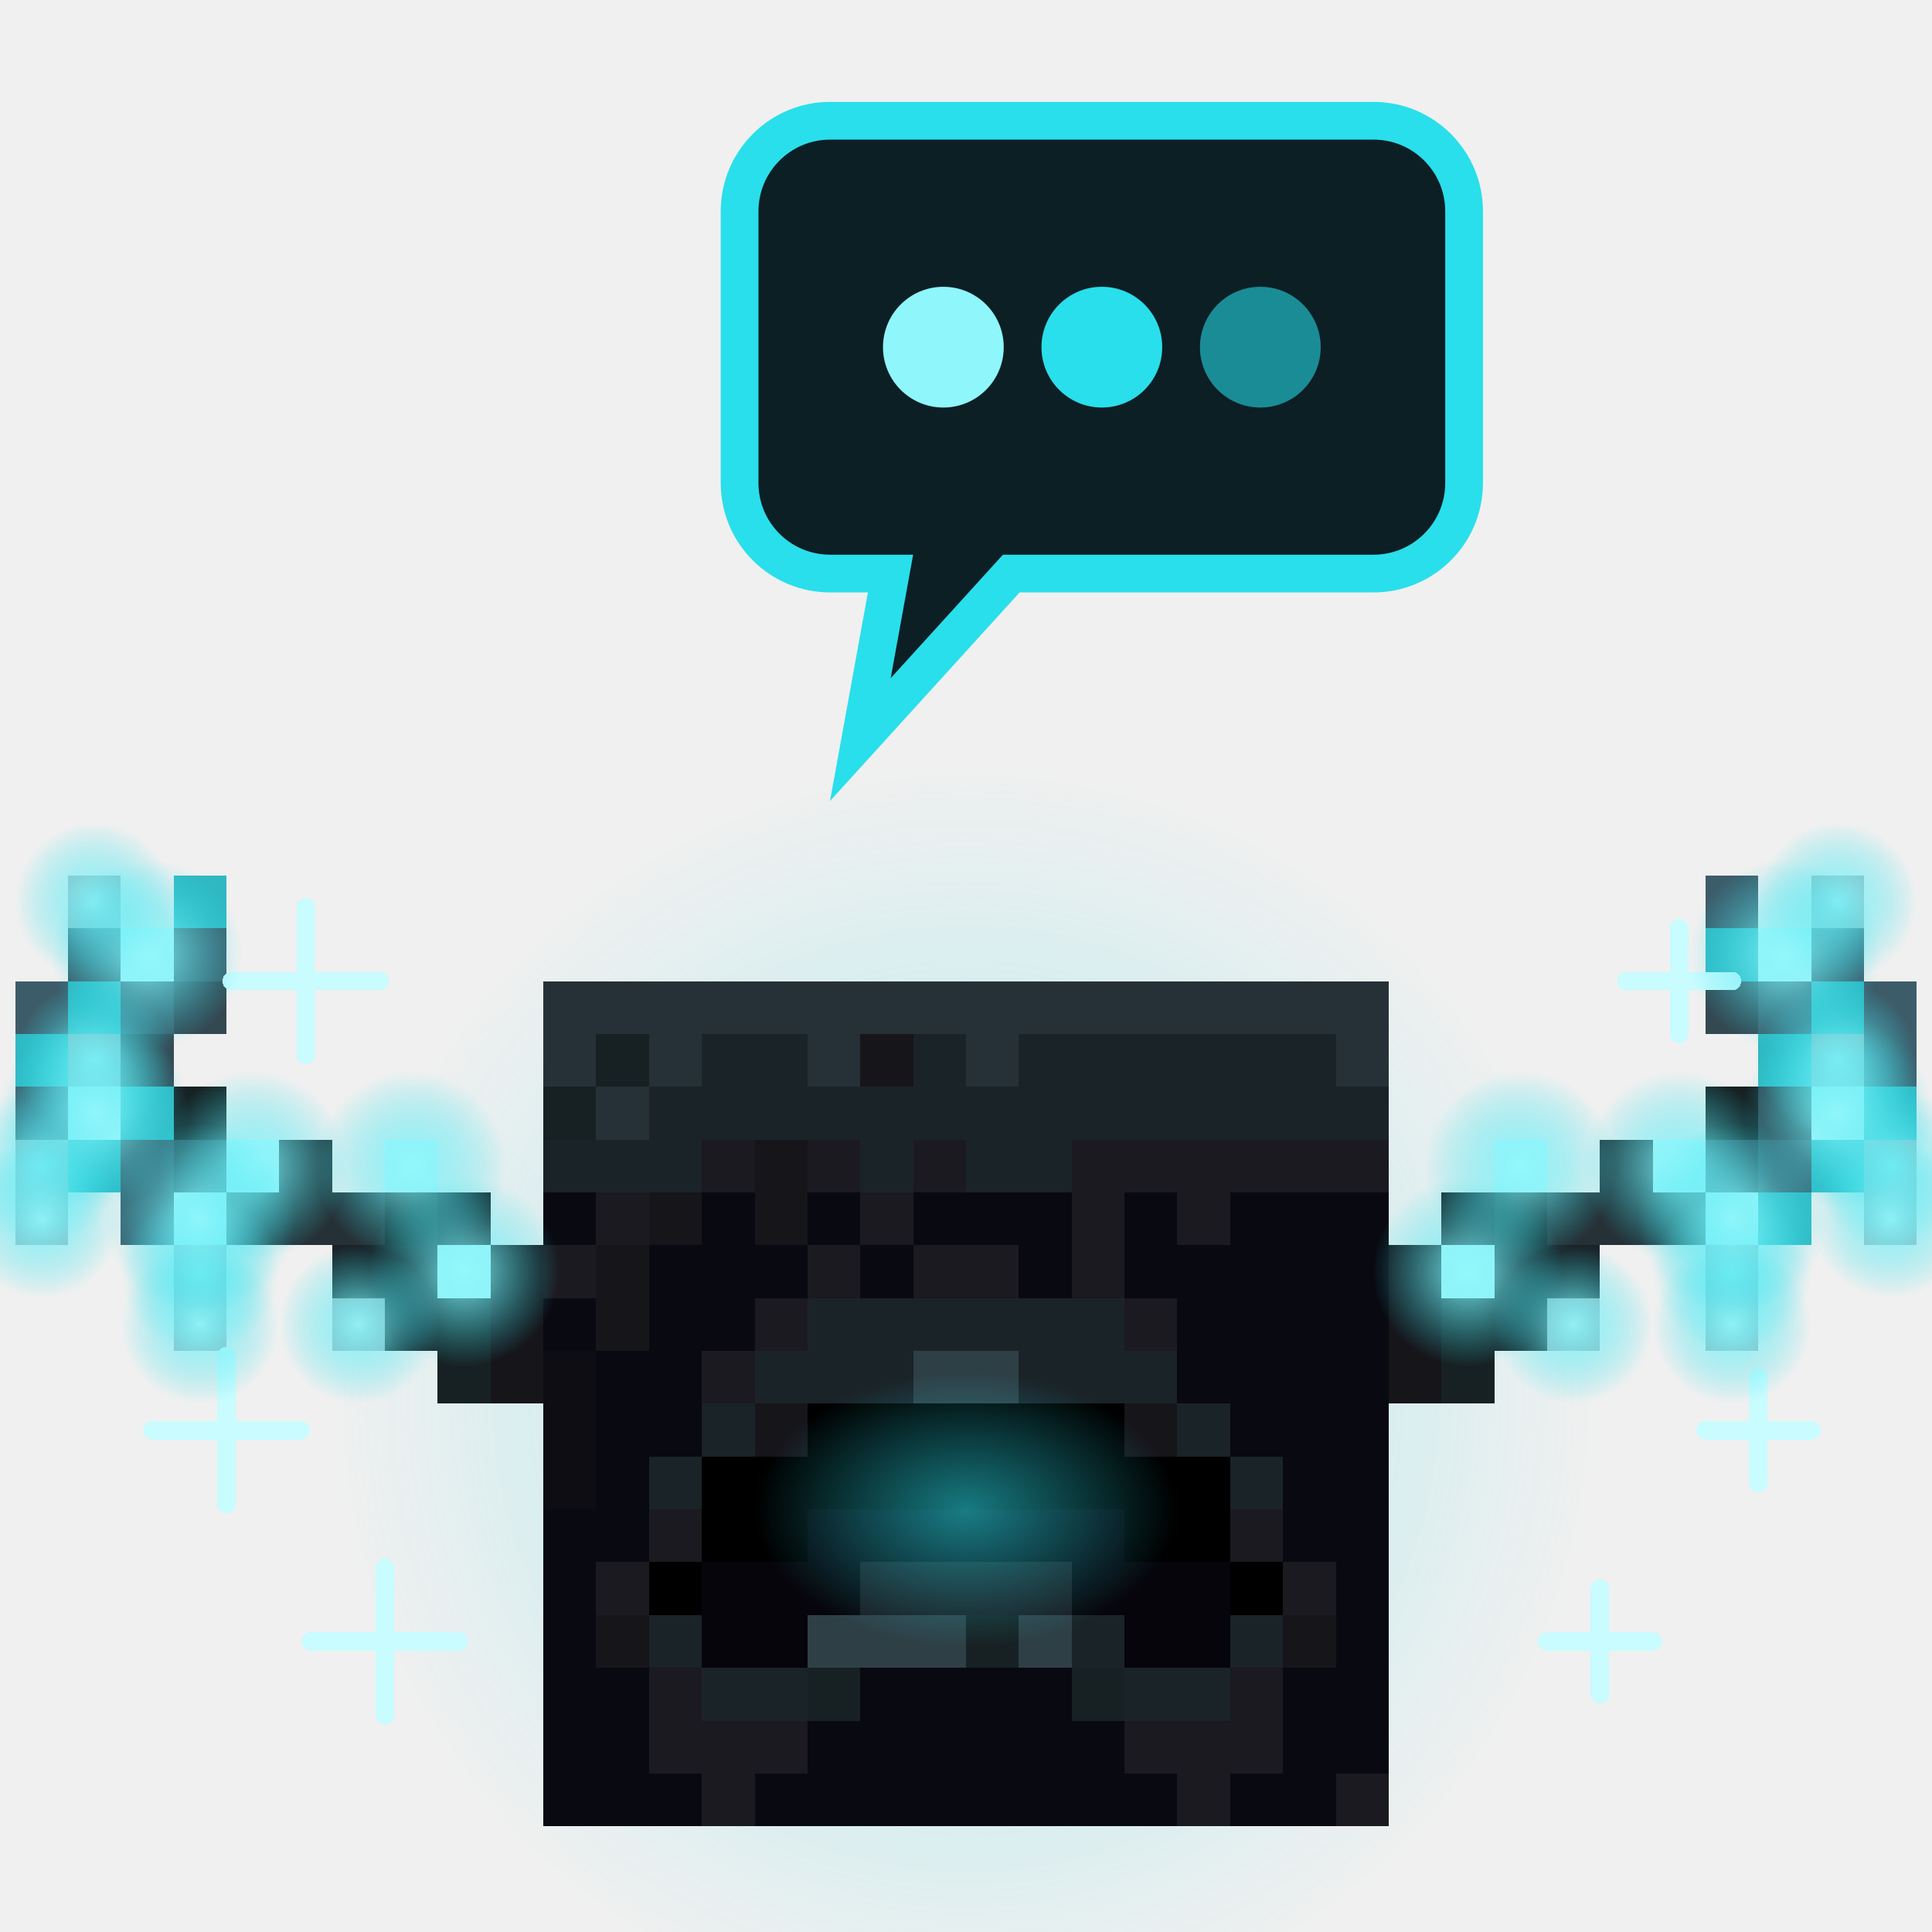
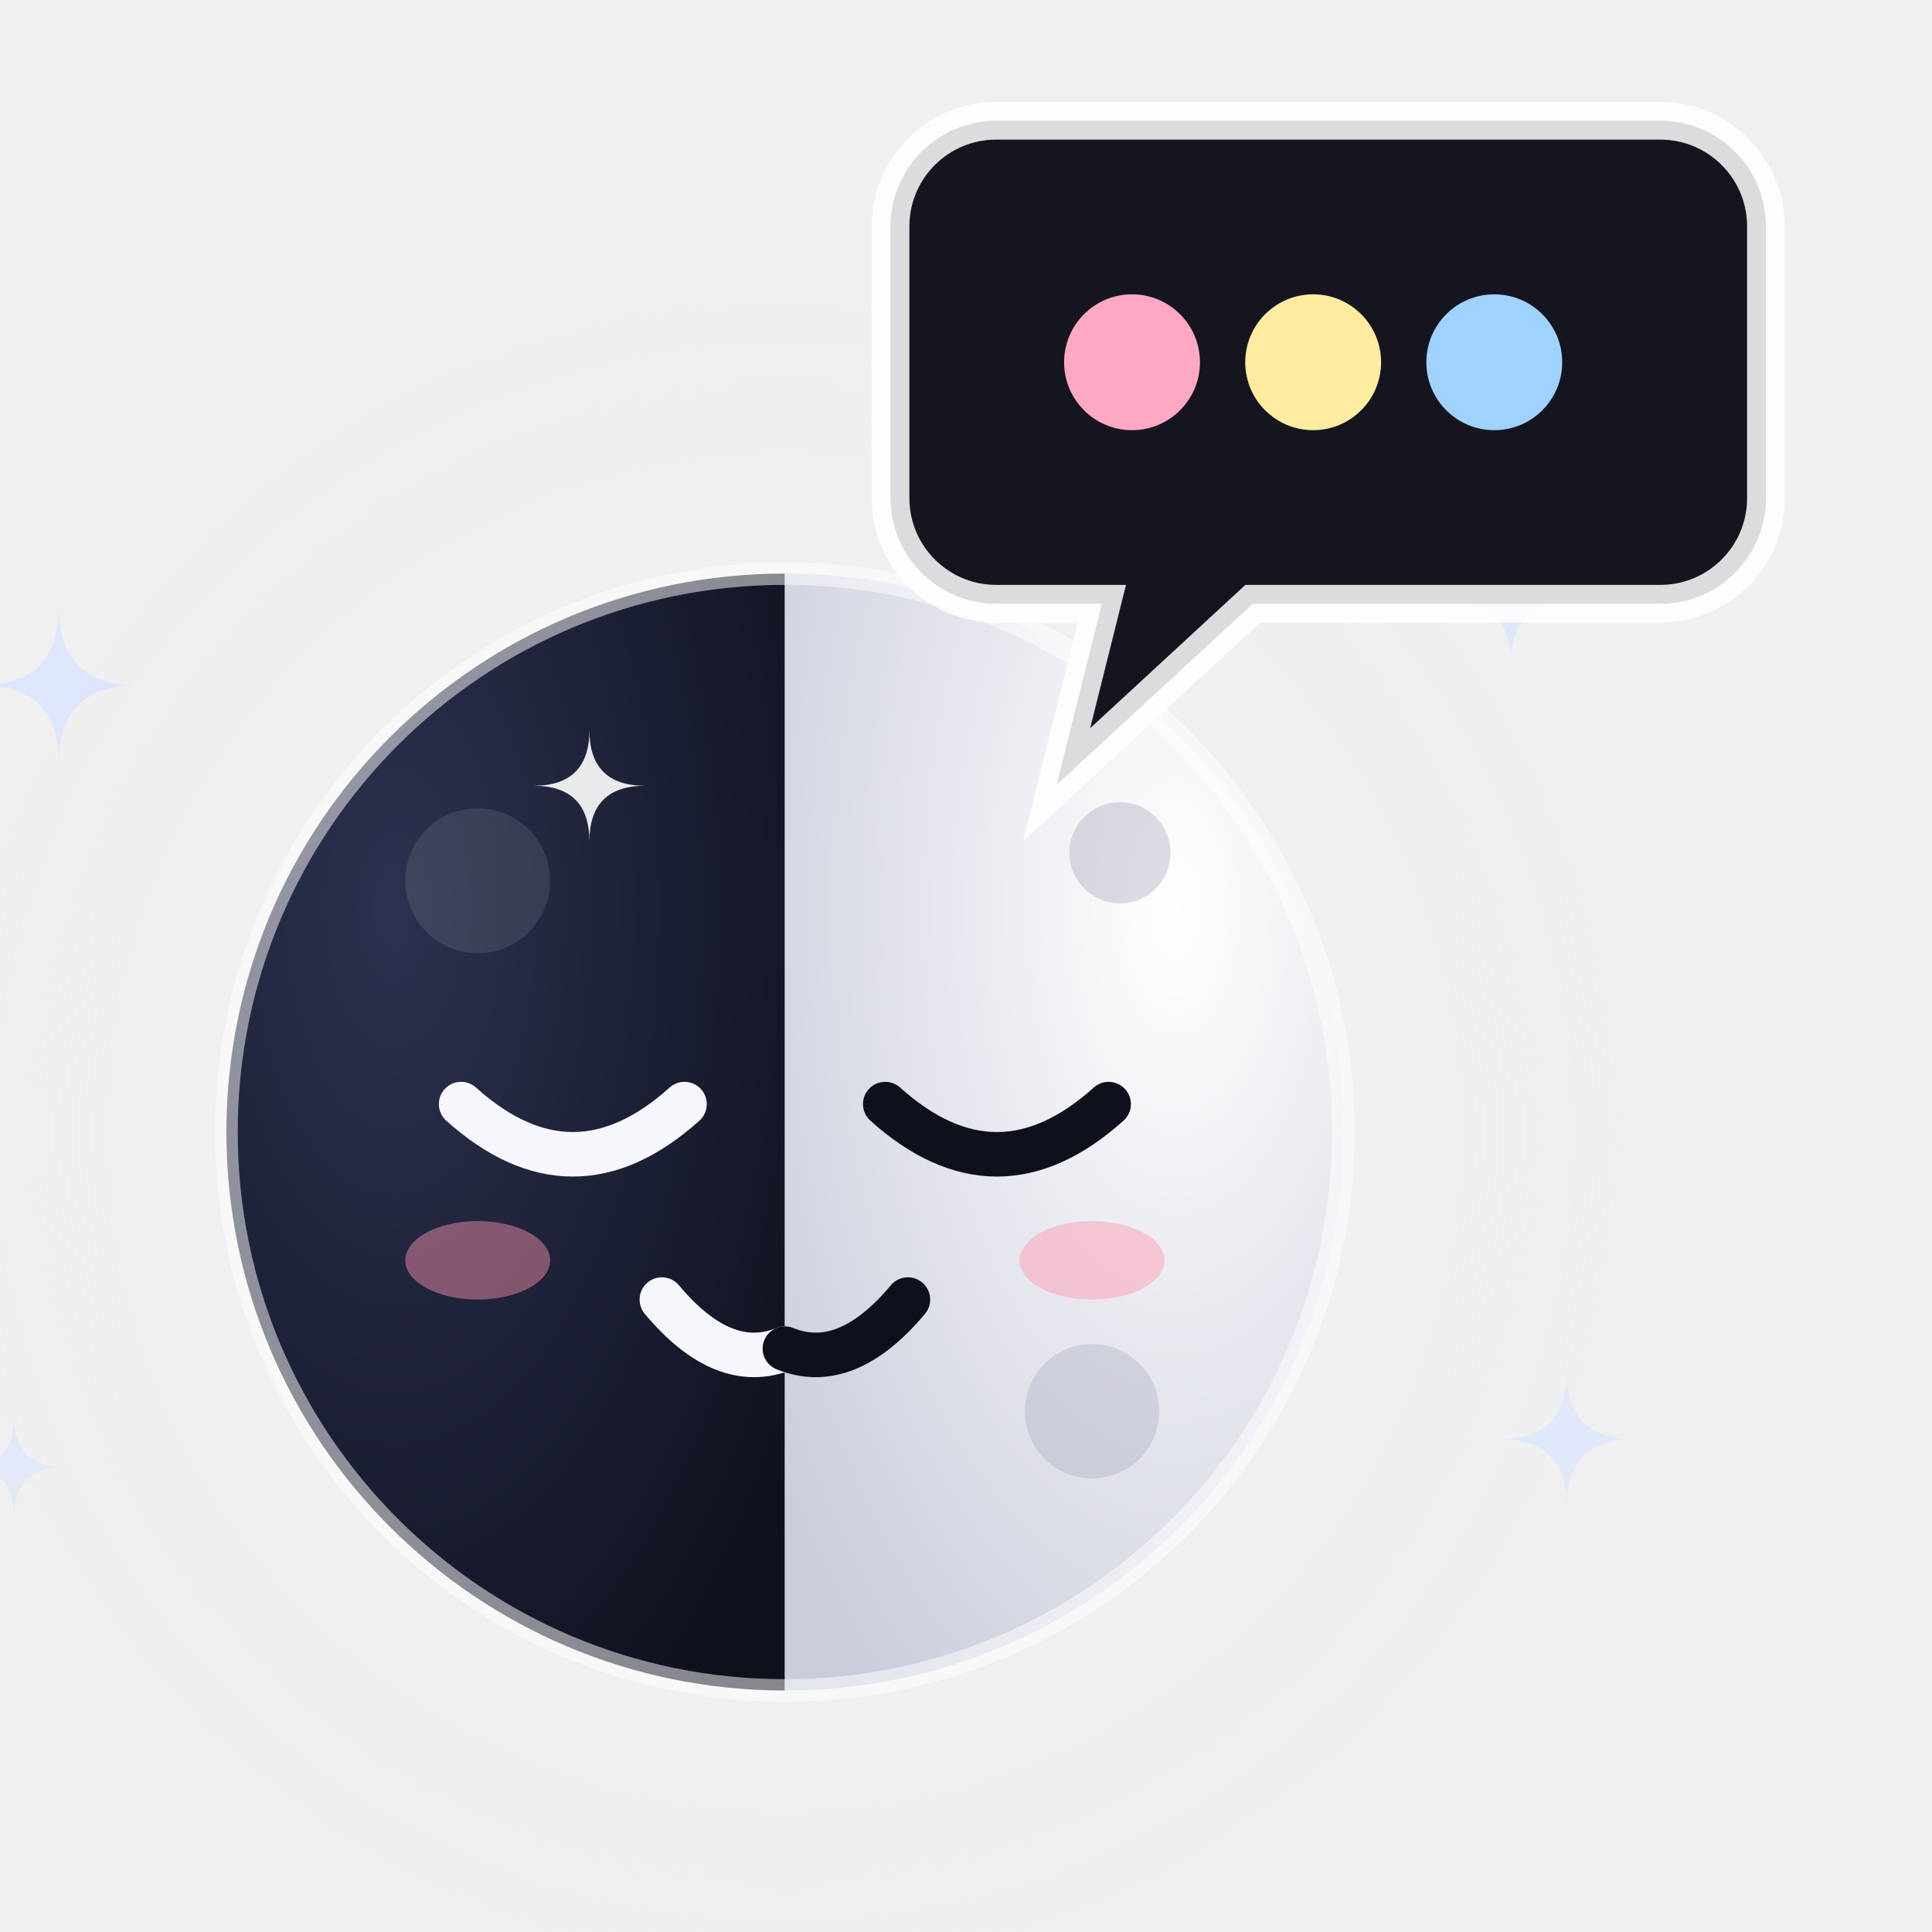
<svg xmlns="http://www.w3.org/2000/svg" width="256" height="256" version="1.1" viewBox="0 0 256 256">
  <defs>
-     <linearGradient id="bg" x1="0" y1="0" x2="0" y2="1">
-       <stop offset="0" stop-color="#123842" />
-       <stop offset="1" stop-color="#050f12" />
+     <linearGradient id="sky" x1="0" y1="0" x2="0" y2="1">
+       <stop offset="0" stop-color="#05060d" />
+       <stop offset="0.65" stop-color="#0d1020" />
+       <stop offset="1" stop-color="#1a1d36" />
    </linearGradient>
+     <radialGradient id="moonBody" cx="0.38" cy="0.36" r="0.75">
+       <stop offset="0" stop-color="#ffffff" />
+       <stop offset="0.7" stop-color="#e6e8f1" />
+       <stop offset="1" stop-color="#b9bccc" />
+     </radialGradient>
    <radialGradient id="halo" cx="0.5" cy="0.5" r="0.5">
-       <stop offset="0" stop-color="#29dfeb" stop-opacity="0.35" />
-       <stop offset="1" stop-color="#29dfeb" stop-opacity="0" />
+       <stop offset="0.45" stop-color="#ffffff" stop-opacity="0.28" />
+       <stop offset="1" stop-color="#dce4ff" stop-opacity="0" />
    </radialGradient>
-     <radialGradient id="earGlow" cx="0.5" cy="0.5" r="0.5">
-       <stop offset="0" stop-color="#8ff6fb" stop-opacity="0.9" />
-       <stop offset="1" stop-color="#29dfeb" stop-opacity="0" />
+     <radialGradient id="nightHalf" cx="0.3" cy="0.3" r="0.9">
+       <stop offset="0" stop-color="#2c3150" />
+       <stop offset="1" stop-color="#0e101c" />
    </radialGradient>
-     <linearGradient id="beam" x1="0" y1="1" x2="0" y2="0">
-       <stop offset="0" stop-color="#3ff0f8" stop-opacity="0.75" />
-       <stop offset="1" stop-color="#3ff0f8" stop-opacity="0" />
-     </linearGradient>
-     <radialGradient id="soulGlow" cx="0.5" cy="0.5" r="0.5">
-       <stop offset="0" stop-color="#29dfeb" stop-opacity="0.55" />
-       <stop offset="1" stop-color="#29dfeb" stop-opacity="0" />
+     <radialGradient id="dayHalf" cx="0.7" cy="0.3" r="0.9">
+       <stop offset="0" stop-color="#ffffff" />
+       <stop offset="1" stop-color="#c9ccdb" />
    </radialGradient>
  </defs>
-   <g shape-rendering="crispEdges">
-     <circle cx="128" cy="185.3" r="84" fill="url(#halo)" />
-     <rect x="9" y="116" width="7" height="7" fill="#a2b1b8" />
-     <rect x="23" y="116" width="7" height="7" fill="#3d5c6a" />
-     <rect x="226" y="116" width="7" height="7" fill="#3d5c6a" />
-     <rect x="240" y="116" width="7" height="7" fill="#a2b1b8" />
-     <rect x="9" y="123" width="21" height="7" fill="#3d5c6a" />
-     <rect x="226" y="123" width="21" height="7" fill="#3d5c6a" />
-     <rect x="2" y="130" width="21" height="7" fill="#3d5c6a" />
-     <rect x="23" y="130" width="7" height="7" fill="#344852" />
-     <rect x="72" y="130" width="112" height="7" fill="#263137" />
-     <rect x="226" y="130" width="7" height="7" fill="#344852" />
-     <rect x="233" y="130" width="21" height="7" fill="#3d5c6a" />
-     <rect x="2" y="137" width="7" height="7" fill="#3d5c6a" />
-     <rect x="9" y="137" width="7" height="7" fill="#a2b1b8" />
-     <rect x="16" y="137" width="7" height="7" fill="#344852" />
-     <rect x="72" y="137" width="7" height="7" fill="#263137" />
-     <rect x="79" y="137" width="7" height="7" fill="#172123" />
-     <rect x="86" y="137" width="7" height="7" fill="#263137" />
-     <rect x="93" y="137" width="14" height="7" fill="#1a2328" />
-     <rect x="107" y="137" width="7" height="7" fill="#263137" />
-     <rect x="114" y="137" width="7" height="7" fill="#16151a" />
-     <rect x="121" y="137" width="7" height="7" fill="#1a2328" />
-     <rect x="128" y="137" width="7" height="7" fill="#263137" />
-     <rect x="135" y="137" width="42" height="7" fill="#1a2328" />
-     <rect x="177" y="137" width="7" height="7" fill="#263137" />
-     <rect x="233" y="137" width="7" height="7" fill="#344852" />
-     <rect x="240" y="137" width="7" height="7" fill="#a2b1b8" />
-     <rect x="247" y="137" width="7" height="7" fill="#3d5c6a" />
-     <rect x="2" y="144" width="14" height="7" fill="#3d5c6a" />
-     <rect x="16" y="144" width="7" height="7" fill="#344852" />
-     <rect x="23" y="144" width="7" height="7" fill="#172123" />
-     <rect x="72" y="144" width="7" height="7" fill="#172123" />
-     <rect x="79" y="144" width="7" height="7" fill="#263137" />
-     <rect x="86" y="144" width="98" height="7" fill="#1a2328" />
-     <rect x="226" y="144" width="7" height="7" fill="#172123" />
-     <rect x="233" y="144" width="7" height="7" fill="#344852" />
-     <rect x="240" y="144" width="14" height="7" fill="#3d5c6a" />
-     <rect x="2" y="151" width="7" height="7" fill="#a2b1b8" />
-     <rect x="9" y="151" width="14" height="7" fill="#3d5c6a" />
-     <rect x="23" y="151" width="7" height="7" fill="#344852" />
-     <rect x="30" y="151" width="7" height="7" fill="#3d5c6a" />
-     <rect x="37" y="151" width="7" height="7" fill="#263137" />
-     <rect x="51" y="151" width="7" height="7" fill="#172123" />
-     <rect x="72" y="151" width="21" height="7" fill="#1a2328" />
-     <rect x="93" y="151" width="7" height="7" fill="#1b1a20" />
-     <rect x="100" y="151" width="7" height="7" fill="#16151a" />
-     <rect x="107" y="151" width="7" height="7" fill="#1b1a20" />
-     <rect x="114" y="151" width="7" height="7" fill="#1a2328" />
-     <rect x="121" y="151" width="7" height="7" fill="#1b1a20" />
-     <rect x="128" y="151" width="14" height="7" fill="#1a2328" />
-     <rect x="142" y="151" width="42" height="7" fill="#1b1a20" />
-     <rect x="198" y="151" width="7" height="7" fill="#172123" />
-     <rect x="212" y="151" width="7" height="7" fill="#263137" />
-     <rect x="219" y="151" width="7" height="7" fill="#3d5c6a" />
-     <rect x="226" y="151" width="7" height="7" fill="#344852" />
-     <rect x="233" y="151" width="14" height="7" fill="#3d5c6a" />
-     <rect x="247" y="151" width="7" height="7" fill="#a2b1b8" />
-     <rect x="2" y="158" width="7" height="7" fill="#a2b1b8" />
-     <rect x="16" y="158" width="14" height="7" fill="#3d5c6a" />
-     <rect x="30" y="158" width="21" height="7" fill="#263137" />
-     <rect x="51" y="158" width="7" height="7" fill="#172123" />
-     <rect x="58" y="158" width="7" height="7" fill="#16151a" />
-     <rect x="72" y="158" width="7" height="7" fill="#090911" />
-     <rect x="79" y="158" width="7" height="7" fill="#1b1a20" />
-     <rect x="86" y="158" width="7" height="7" fill="#16151a" />
-     <rect x="93" y="158" width="7" height="7" fill="#090911" />
-     <rect x="100" y="158" width="7" height="7" fill="#16151a" />
-     <rect x="107" y="158" width="7" height="7" fill="#090911" />
-     <rect x="114" y="158" width="7" height="7" fill="#1b1a20" />
-     <rect x="121" y="158" width="21" height="7" fill="#090911" />
-     <rect x="142" y="158" width="7" height="7" fill="#1b1a20" />
-     <rect x="149" y="158" width="7" height="7" fill="#090911" />
-     <rect x="156" y="158" width="7" height="7" fill="#1b1a20" />
-     <rect x="163" y="158" width="21" height="7" fill="#090911" />
-     <rect x="191" y="158" width="7" height="7" fill="#16151a" />
-     <rect x="198" y="158" width="7" height="7" fill="#172123" />
-     <rect x="205" y="158" width="21" height="7" fill="#263137" />
-     <rect x="226" y="158" width="14" height="7" fill="#3d5c6a" />
-     <rect x="247" y="158" width="7" height="7" fill="#a2b1b8" />
-     <rect x="23" y="165" width="7" height="7" fill="#a2b1b8" />
-     <rect x="44" y="165" width="14" height="7" fill="#1a2328" />
-     <rect x="58" y="165" width="14" height="7" fill="#16151a" />
-     <rect x="72" y="165" width="7" height="7" fill="#1b1a20" />
-     <rect x="79" y="165" width="7" height="7" fill="#16151a" />
-     <rect x="86" y="165" width="21" height="7" fill="#090911" />
-     <rect x="107" y="165" width="7" height="7" fill="#1b1a20" />
-     <rect x="114" y="165" width="7" height="7" fill="#090911" />
-     <rect x="121" y="165" width="14" height="7" fill="#1b1a20" />
-     <rect x="135" y="165" width="7" height="7" fill="#090911" />
-     <rect x="142" y="165" width="7" height="7" fill="#1b1a20" />
-     <rect x="149" y="165" width="35" height="7" fill="#090911" />
-     <rect x="184" y="165" width="14" height="7" fill="#16151a" />
-     <rect x="198" y="165" width="14" height="7" fill="#1a2328" />
-     <rect x="226" y="165" width="7" height="7" fill="#a2b1b8" />
-     <rect x="23" y="172" width="7" height="7" fill="#a2b1b8" />
-     <rect x="44" y="172" width="7" height="7" fill="#a2b1b8" />
-     <rect x="51" y="172" width="7" height="7" fill="#1a2328" />
-     <rect x="58" y="172" width="7" height="7" fill="#172123" />
-     <rect x="65" y="172" width="7" height="7" fill="#16151a" />
-     <rect x="72" y="172" width="7" height="7" fill="#090911" />
-     <rect x="79" y="172" width="7" height="7" fill="#16151a" />
-     <rect x="86" y="172" width="14" height="7" fill="#090911" />
-     <rect x="100" y="172" width="7" height="7" fill="#1b1a20" />
-     <rect x="107" y="172" width="42" height="7" fill="#1a2328" />
-     <rect x="149" y="172" width="7" height="7" fill="#1b1a20" />
-     <rect x="156" y="172" width="28" height="7" fill="#090911" />
-     <rect x="184" y="172" width="7" height="7" fill="#16151a" />
-     <rect x="191" y="172" width="7" height="7" fill="#172123" />
-     <rect x="198" y="172" width="7" height="7" fill="#1a2328" />
-     <rect x="205" y="172" width="7" height="7" fill="#a2b1b8" />
-     <rect x="226" y="172" width="7" height="7" fill="#a2b1b8" />
-     <rect x="58" y="179" width="7" height="7" fill="#172123" />
-     <rect x="65" y="179" width="7" height="7" fill="#16151a" />
-     <rect x="72" y="179" width="7" height="7" fill="#0e0d13" />
-     <rect x="79" y="179" width="14" height="7" fill="#090911" />
-     <rect x="93" y="179" width="7" height="7" fill="#1b1a20" />
-     <rect x="100" y="179" width="21" height="7" fill="#1a2328" />
-     <rect x="121" y="179" width="14" height="7" fill="#2e3f46" />
-     <rect x="135" y="179" width="21" height="7" fill="#1a2328" />
-     <rect x="156" y="179" width="28" height="7" fill="#090911" />
-     <rect x="184" y="179" width="7" height="7" fill="#16151a" />
-     <rect x="191" y="179" width="7" height="7" fill="#172123" />
-     <rect x="72" y="186" width="7" height="7" fill="#0e0d13" />
-     <rect x="79" y="186" width="14" height="7" fill="#090911" />
-     <rect x="93" y="186" width="7" height="7" fill="#1a2328" />
-     <rect x="100" y="186" width="7" height="7" fill="#16151a" />
-     <rect x="107" y="186" width="42" height="7" fill="#000000" />
-     <rect x="149" y="186" width="7" height="7" fill="#16151a" />
-     <rect x="156" y="186" width="7" height="7" fill="#1a2328" />
-     <rect x="163" y="186" width="21" height="7" fill="#090911" />
-     <rect x="72" y="193" width="7" height="7" fill="#0e0d13" />
-     <rect x="79" y="193" width="7" height="7" fill="#090911" />
-     <rect x="86" y="193" width="7" height="7" fill="#1a2328" />
-     <rect x="93" y="193" width="70" height="7" fill="#000000" />
-     <rect x="163" y="193" width="7" height="7" fill="#1a2328" />
-     <rect x="170" y="193" width="14" height="7" fill="#090911" />
-     <rect x="72" y="200" width="14" height="7" fill="#090911" />
-     <rect x="86" y="200" width="7" height="7" fill="#1b1a20" />
-     <rect x="93" y="200" width="14" height="7" fill="#000000" />
-     <rect x="107" y="200" width="42" height="7" fill="#06050b" />
-     <rect x="149" y="200" width="14" height="7" fill="#000000" />
-     <rect x="163" y="200" width="7" height="7" fill="#1b1a20" />
-     <rect x="170" y="200" width="14" height="7" fill="#090911" />
-     <rect x="72" y="207" width="7" height="7" fill="#090911" />
-     <rect x="79" y="207" width="7" height="7" fill="#1b1a20" />
-     <rect x="86" y="207" width="7" height="7" fill="#000000" />
-     <rect x="93" y="207" width="21" height="7" fill="#06050b" />
-     <rect x="114" y="207" width="28" height="7" fill="#1b1a20" />
-     <rect x="142" y="207" width="21" height="7" fill="#06050b" />
-     <rect x="163" y="207" width="7" height="7" fill="#000000" />
-     <rect x="170" y="207" width="7" height="7" fill="#1b1a20" />
-     <rect x="177" y="207" width="7" height="7" fill="#090911" />
-     <rect x="72" y="214" width="7" height="7" fill="#090911" />
-     <rect x="79" y="214" width="7" height="7" fill="#16151a" />
-     <rect x="86" y="214" width="7" height="7" fill="#1a2328" />
-     <rect x="93" y="214" width="14" height="7" fill="#06050b" />
-     <rect x="107" y="214" width="21" height="7" fill="#2e3f46" />
-     <rect x="128" y="214" width="7" height="7" fill="#172123" />
-     <rect x="135" y="214" width="7" height="7" fill="#2e3f46" />
-     <rect x="142" y="214" width="7" height="7" fill="#1a2328" />
-     <rect x="149" y="214" width="14" height="7" fill="#06050b" />
-     <rect x="163" y="214" width="7" height="7" fill="#1a2328" />
-     <rect x="170" y="214" width="7" height="7" fill="#16151a" />
-     <rect x="177" y="214" width="7" height="7" fill="#090911" />
-     <rect x="72" y="221" width="14" height="7" fill="#090911" />
-     <rect x="86" y="221" width="7" height="7" fill="#1b1a20" />
-     <rect x="93" y="221" width="14" height="7" fill="#1a2328" />
-     <rect x="107" y="221" width="7" height="7" fill="#172123" />
-     <rect x="114" y="221" width="28" height="7" fill="#090911" />
-     <rect x="142" y="221" width="7" height="7" fill="#172123" />
-     <rect x="149" y="221" width="14" height="7" fill="#1a2328" />
-     <rect x="163" y="221" width="7" height="7" fill="#1b1a20" />
-     <rect x="170" y="221" width="14" height="7" fill="#090911" />
-     <rect x="72" y="228" width="14" height="7" fill="#090911" />
-     <rect x="86" y="228" width="21" height="7" fill="#1b1a20" />
-     <rect x="107" y="228" width="42" height="7" fill="#090911" />
-     <rect x="149" y="228" width="21" height="7" fill="#1b1a20" />
-     <rect x="170" y="228" width="14" height="7" fill="#090911" />
-     <rect x="72" y="235" width="21" height="7" fill="#090911" />
-     <rect x="93" y="235" width="7" height="7" fill="#1b1a20" />
-     <rect x="100" y="235" width="56" height="7" fill="#090911" />
-     <rect x="156" y="235" width="7" height="7" fill="#1b1a20" />
-     <rect x="163" y="235" width="14" height="7" fill="#090911" />
-     <rect x="177" y="235" width="7" height="7" fill="#1b1a20" />
-     <rect x="23" y="116" width="7" height="7" fill="#2fb8c2" />
-     <rect x="16" y="123" width="7" height="7" fill="#2fb8c2" />
-     <rect x="226" y="123" width="7" height="7" fill="#2fb8c2" />
-     <rect x="9" y="130" width="7" height="7" fill="#2fb8c2" />
-     <rect x="240" y="130" width="7" height="7" fill="#2fb8c2" />
-     <rect x="2" y="137" width="7" height="7" fill="#2fb8c2" />
-     <rect x="233" y="137" width="7" height="7" fill="#2fb8c2" />
-     <rect x="16" y="144" width="7" height="7" fill="#2fb8c2" />
-     <rect x="247" y="144" width="7" height="7" fill="#2fb8c2" />
-     <rect x="9" y="151" width="7" height="7" fill="#2fb8c2" />
-     <rect x="30" y="151" width="7" height="7" fill="#2fb8c2" />
-     <rect x="219" y="151" width="7" height="7" fill="#2fb8c2" />
-     <rect x="240" y="151" width="7" height="7" fill="#2fb8c2" />
-     <rect x="23" y="158" width="7" height="7" fill="#2fb8c2" />
-     <rect x="233" y="158" width="7" height="7" fill="#2fb8c2" />
-     <rect x="16" y="123" width="7" height="7" fill="#c4fdff" />
-     <rect x="233" y="123" width="7" height="7" fill="#c4fdff" />
-     <rect x="9" y="144" width="7" height="7" fill="#c4fdff" />
-     <rect x="240" y="144" width="7" height="7" fill="#c4fdff" />
-     <rect x="30" y="151" width="7" height="7" fill="#c4fdff" />
-     <rect x="219" y="151" width="7" height="7" fill="#c4fdff" />
-     <rect x="23" y="158" width="7" height="7" fill="#c4fdff" />
-     <rect x="226" y="158" width="7" height="7" fill="#c4fdff" />
-     <rect x="51" y="151" width="7" height="7" fill="#c4fdff" />
-     <rect x="198" y="151" width="7" height="7" fill="#c4fdff" />
-     <rect x="58" y="165" width="7" height="7" fill="#c4fdff" />
-     <rect x="191" y="165" width="7" height="7" fill="#c4fdff" />
-     <path d="M20.2 189.5H39.8M30 179.7V199.3" stroke="#c8fcff" stroke-width="2.45" stroke-linecap="round" />
-     <path d="M226 189.5H240M233 182.5V196.5" stroke="#c8fcff" stroke-width="2.45" stroke-linecap="round" />
-     <path d="M41.2 217.5H60.8M51 207.7V227.3" stroke="#c8fcff" stroke-width="2.45" stroke-linecap="round" />
-     <path d="M205 217.5H219M212 210.5V224.5" stroke="#c8fcff" stroke-width="2.45" stroke-linecap="round" />
-     <path d="M30.7 130H50.3M40.5 120.2V139.8" stroke="#c8fcff" stroke-width="2.45" stroke-linecap="round" />
-     <path d="M215.5 130H229.5M222.5 123V137" stroke="#c8fcff" stroke-width="2.45" stroke-linecap="round" />
-     <ellipse cx="128" cy="200" rx="28" ry="18.2" fill="url(#soulGlow)" />
-     <circle cx="12.5" cy="119.5" r="10.5" fill="url(#earGlow)" />
-     <circle cx="243.5" cy="119.5" r="10.5" fill="url(#earGlow)" />
-     <circle cx="12.5" cy="140.5" r="10.5" fill="url(#earGlow)" />
-     <circle cx="243.5" cy="140.5" r="10.5" fill="url(#earGlow)" />
-     <circle cx="5.5" cy="154.5" r="10.5" fill="url(#earGlow)" />
-     <circle cx="250.5" cy="154.5" r="10.5" fill="url(#earGlow)" />
-     <circle cx="5.5" cy="161.5" r="10.5" fill="url(#earGlow)" />
-     <circle cx="250.5" cy="161.5" r="10.5" fill="url(#earGlow)" />
-     <circle cx="26.5" cy="168.5" r="10.5" fill="url(#earGlow)" />
-     <circle cx="229.5" cy="168.5" r="10.5" fill="url(#earGlow)" />
-     <circle cx="26.5" cy="175.5" r="10.5" fill="url(#earGlow)" />
-     <circle cx="47.5" cy="175.5" r="10.5" fill="url(#earGlow)" />
-     <circle cx="208.5" cy="175.5" r="10.5" fill="url(#earGlow)" />
-     <circle cx="229.5" cy="175.5" r="10.5" fill="url(#earGlow)" />
-     <circle cx="19.5" cy="126.5" r="12.6" fill="url(#earGlow)" />
-     <circle cx="236.5" cy="126.5" r="12.6" fill="url(#earGlow)" />
-     <circle cx="12.5" cy="147.5" r="12.6" fill="url(#earGlow)" />
-     <circle cx="243.5" cy="147.5" r="12.6" fill="url(#earGlow)" />
-     <circle cx="33.5" cy="154.5" r="12.6" fill="url(#earGlow)" />
-     <circle cx="222.5" cy="154.5" r="12.6" fill="url(#earGlow)" />
-     <circle cx="26.5" cy="161.5" r="12.6" fill="url(#earGlow)" />
-     <circle cx="229.5" cy="161.5" r="12.6" fill="url(#earGlow)" />
-     <circle cx="54.5" cy="154.5" r="12.6" fill="url(#earGlow)" />
-     <circle cx="201.5" cy="154.5" r="12.6" fill="url(#earGlow)" />
-     <circle cx="61.5" cy="168.5" r="12.6" fill="url(#earGlow)" />
-     <circle cx="194.5" cy="168.5" r="12.6" fill="url(#earGlow)" />
-   </g>
-   <path d="M110 16h72a12 12 0 0 1 12 12v36a12 12 0 0 1-12 12h-48l-20 22 4-22h-8a12 12 0 0 1-12-12v-36a12 12 0 0 1 12-12z" fill="#0b1f25" stroke="#29dfeb" stroke-width="5" />
-   <circle cx="125" cy="46" r="8" fill="#8ff6fb" />
-   <circle cx="146" cy="46" r="8" fill="#29dfeb" />
-   <circle cx="167" cy="46" r="8" fill="#1a8c96" />
+   <circle cx="104" cy="150" r="111.0" fill="url(#halo)" />
+   <path d="M104 76 A74 74 0 0 0 104 224Z" fill="url(#nightHalf)" />
+   <path d="M104 76 A74 74 0 0 1 104 224Z" fill="url(#dayHalf)" />
+   <circle cx="63.3" cy="116.7" r="9.6" fill="#ffffff" fill-opacity="0.1" />
+   <circle cx="148.4" cy="113.0" r="6.7" fill="#9a9eb4" fill-opacity="0.35" />
+   <circle cx="144.7" cy="187.0" r="8.9" fill="#9a9eb4" fill-opacity="0.3" />
+   <path d="M78.1 96.72 Q78.1 104.12 85.5 104.12 Q78.1 104.12 78.1 111.52 Q78.1 104.12 70.7 104.12 Q78.1 104.12 78.1 96.72Z" fill="#ffffff" fill-opacity="0.9" />
+   <circle cx="104" cy="150" r="74" fill="none" stroke="#ffffff" stroke-opacity="0.5" stroke-width="3.0" />
+   <path d="M61.1 146.3 Q75.9 159.6 90.7 146.3" fill="none" stroke="#f6f7fc" stroke-width="5.9" stroke-linecap="round" />
+   <ellipse cx="63.3" cy="167.0" rx="9.6" ry="5.2" fill="#ff96af" fill-opacity="0.45" />
+   <path d="M117.3 146.3 Q132.1 159.6 146.9 146.3" fill="none" stroke="#0e101c" stroke-width="5.9" stroke-linecap="round" />
+   <ellipse cx="144.7" cy="167.0" rx="9.6" ry="5.2" fill="#ff96af" fill-opacity="0.45" />
+   <path d="M87.7 172.2 Q95.9 182.0 104 178.7" fill="none" stroke="#f6f7fc" stroke-width="5.9" stroke-linecap="round" />
+   <path d="M104 178.7 Q112.1 182.0 120.3 172.2" fill="none" stroke="#0e101c" stroke-width="5.9" stroke-linecap="round" />
+   <path d="M7.8 80.44 Q7.8 90.8 18.16 90.8 Q7.8 90.8 7.8 101.16 Q7.8 90.8 -2.56 90.8 Q7.8 90.8 7.8 80.44Z" fill="#dce4ff" fill-opacity="0.9" />
+   <path d="M200.2 71.56 Q200.2 79.7 208.34 79.7 Q200.2 79.7 200.2 87.84 Q200.2 79.7 192.06 79.7 Q200.2 79.7 200.2 71.56Z" fill="#dce4ff" fill-opacity="0.8" />
+   <path d="M207.6 181.82 Q207.6 190.7 216.48 190.7 Q207.6 190.7 207.6 199.58 Q207.6 190.7 198.72 190.7 Q207.6 190.7 207.6 181.82Z" fill="#dce4ff" fill-opacity="0.7" />
+   <path d="M1.88 187.74 Q1.88 194.4 8.54 194.4 Q1.88 194.4 1.88 201.06 Q1.88 194.4 -4.78 194.4 Q1.88 194.4 1.88 187.74Z" fill="#dce4ff" fill-opacity="0.6" />
+   <path d="M132 16h88a14 14 0 0 1 14 14v36a14 14 0 0 1-14 14h-54l-26 24 6-24h-14a14 14 0 0 1-14-14v-36a14 14 0 0 1 14-14z" fill="#14151f" stroke="#ffffff" stroke-opacity="0.85" stroke-width="5" />
+   <circle cx="150" cy="48" r="9" fill="#ffa8c4" />
+   <circle cx="174" cy="48" r="9" fill="#ffeca0" />
+   <circle cx="198" cy="48" r="9" fill="#a0d2ff" />
</svg>
